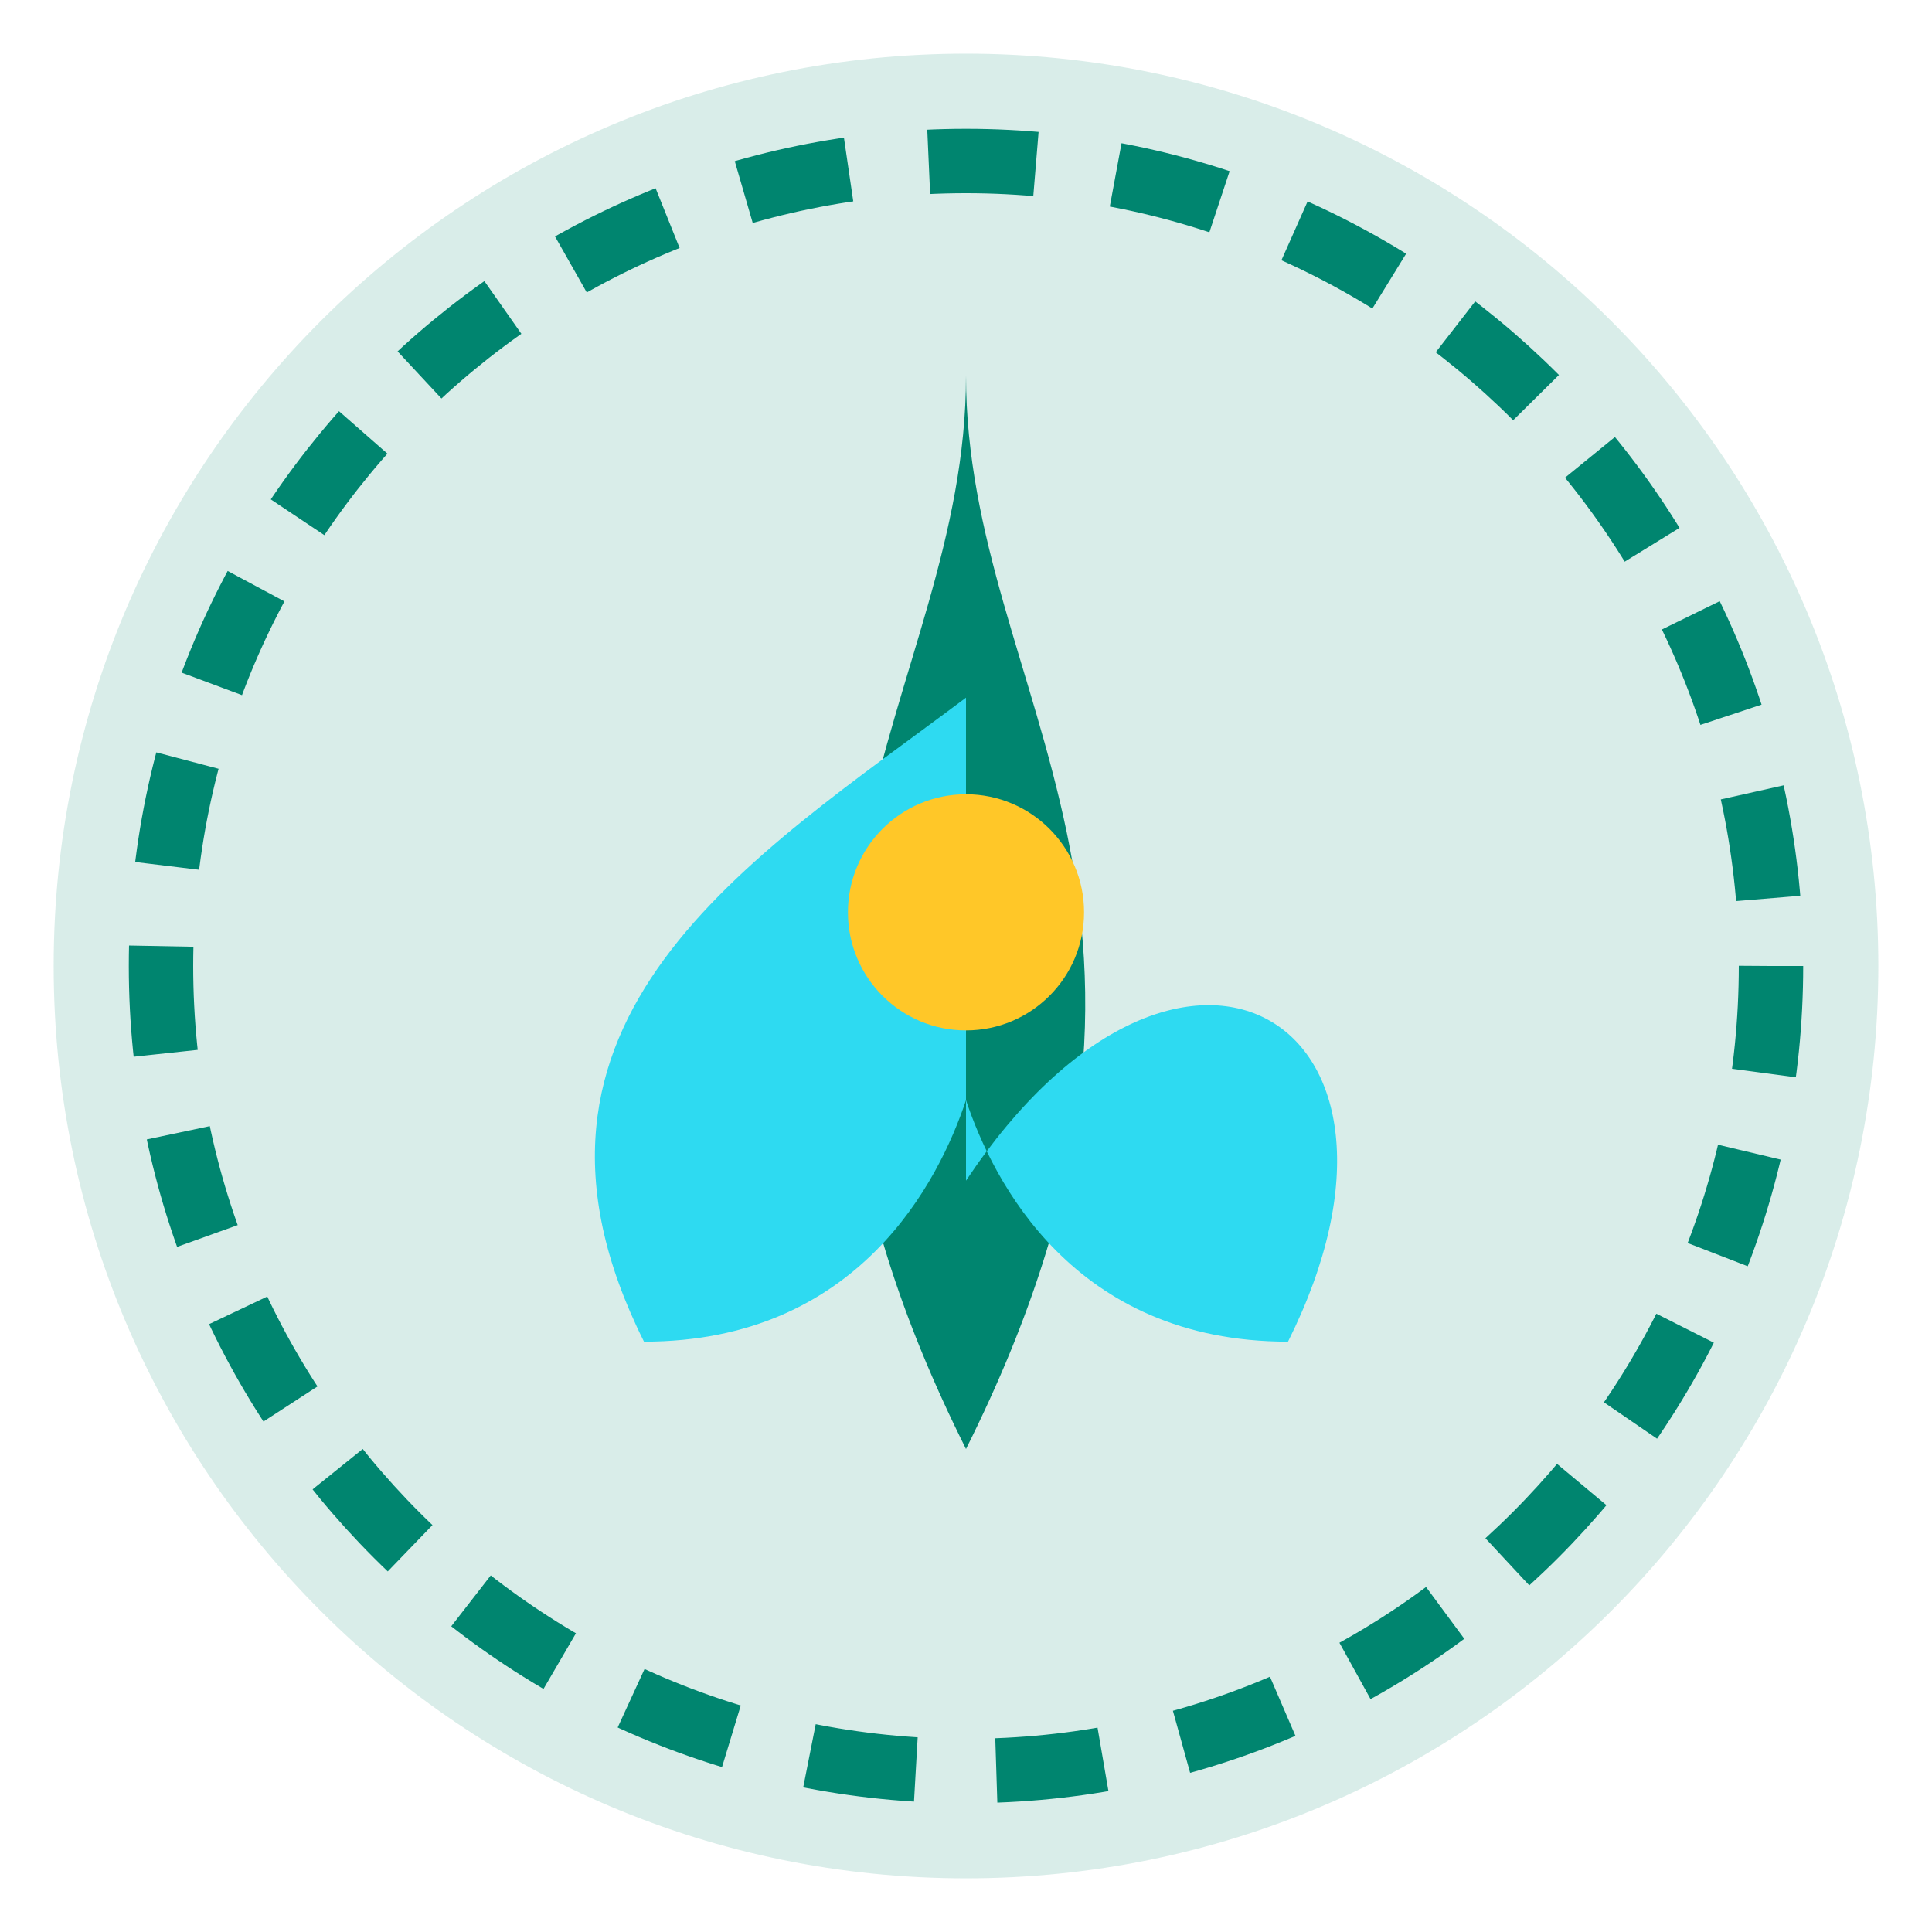
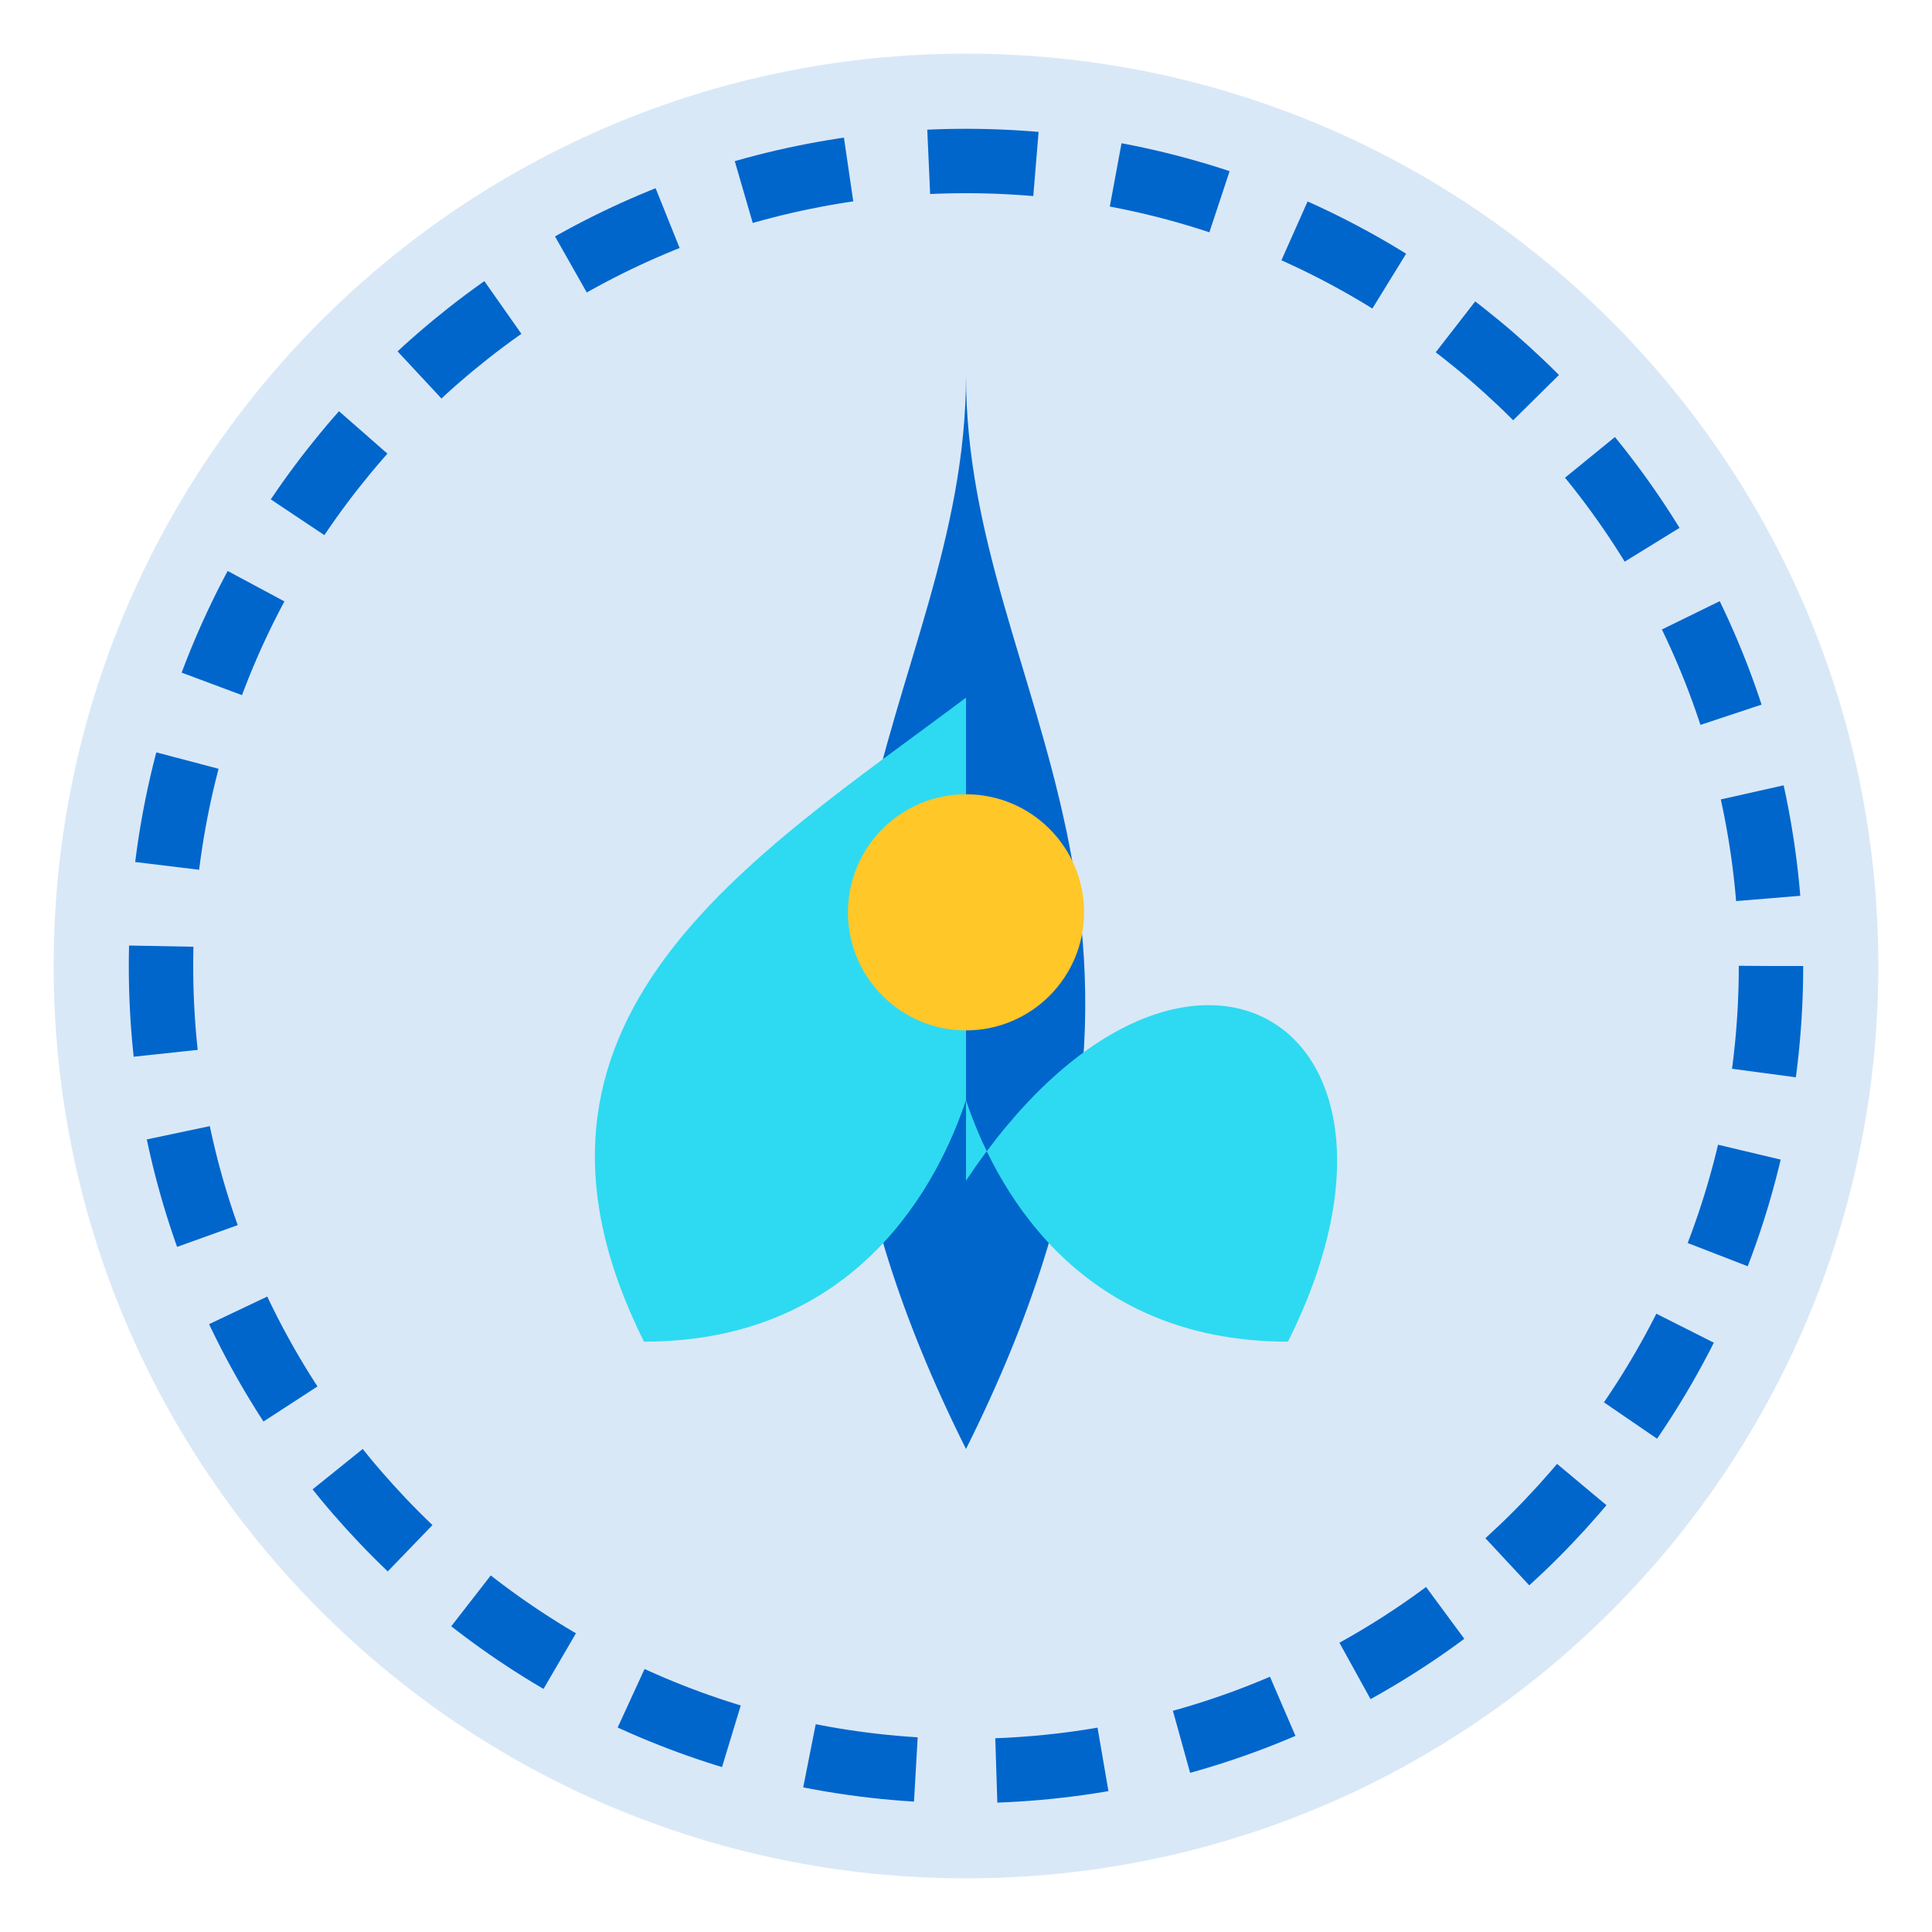
<svg xmlns="http://www.w3.org/2000/svg" viewBox="0 0 36 36" width="100%" height="100%" fill="none">
-   <circle cx="18" cy="18" r="17" fill="#00856F" fill-opacity="0.15" />
-   <circle cx="18" cy="18" r="15" stroke="#00856F" stroke-width="1.2" stroke-dasharray="2 1.5" />
-   <path d="M18 7 C18 13, 13 17, 18 27 C23 17, 18 13, 18 7 Z" fill="#00856F" />
+   <circle cx="18" cy="18" r="17" fill="#0066CC" fill-opacity="0.15" />
+   <circle cx="18" cy="18" r="15" stroke="#0066CC" stroke-width="1.2" stroke-dasharray="2 1.5" />
+   <path d="M18 7 C18 13, 13 17, 18 27 C23 17, 18 13, 18 7 Z" fill="#0066CC" />
  <path d="M18 13 C14 16, 9 19, 12 25 C16 25, 17.5 22, 18 20.5 Z" fill="#2EDAF1" />
  <path d="M18 22 C22 16, 27 19, 24 25 C20 25, 18.5 22, 18 20.5 Z" fill="#2EDAF1" />
  <circle cx="18" cy="17" r="2.2" fill="#FFC728" />
</svg>
